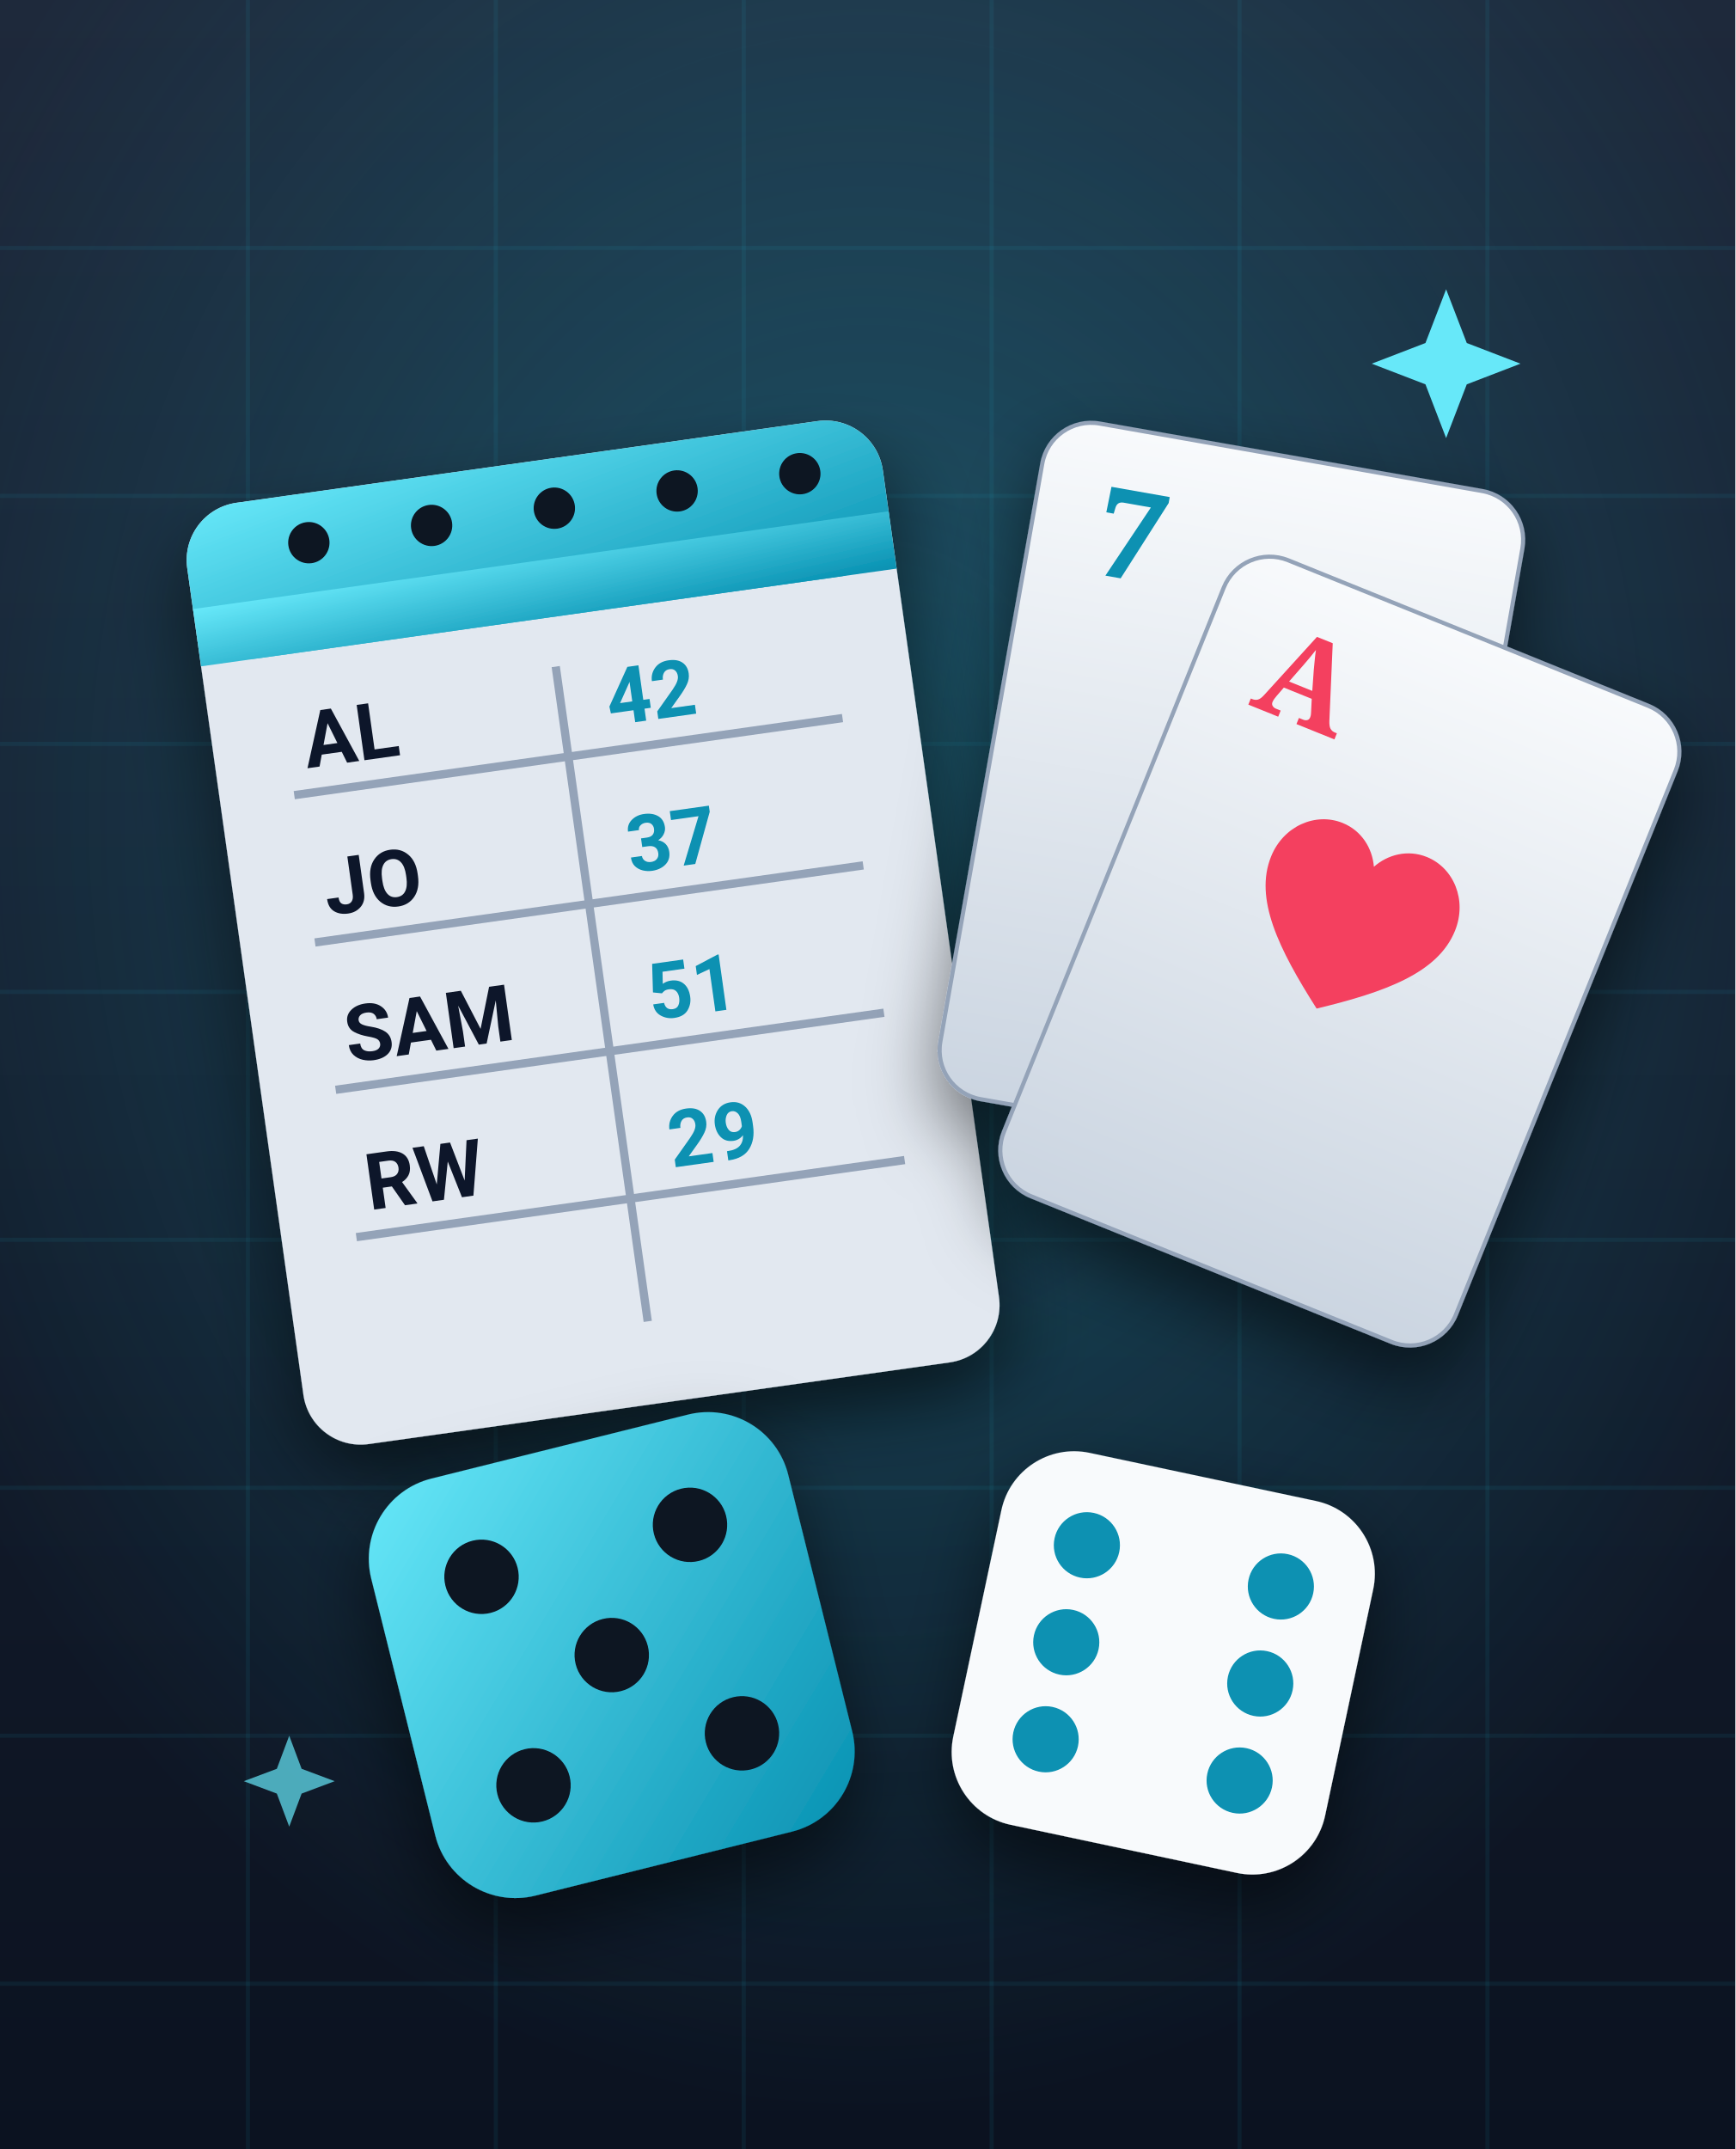
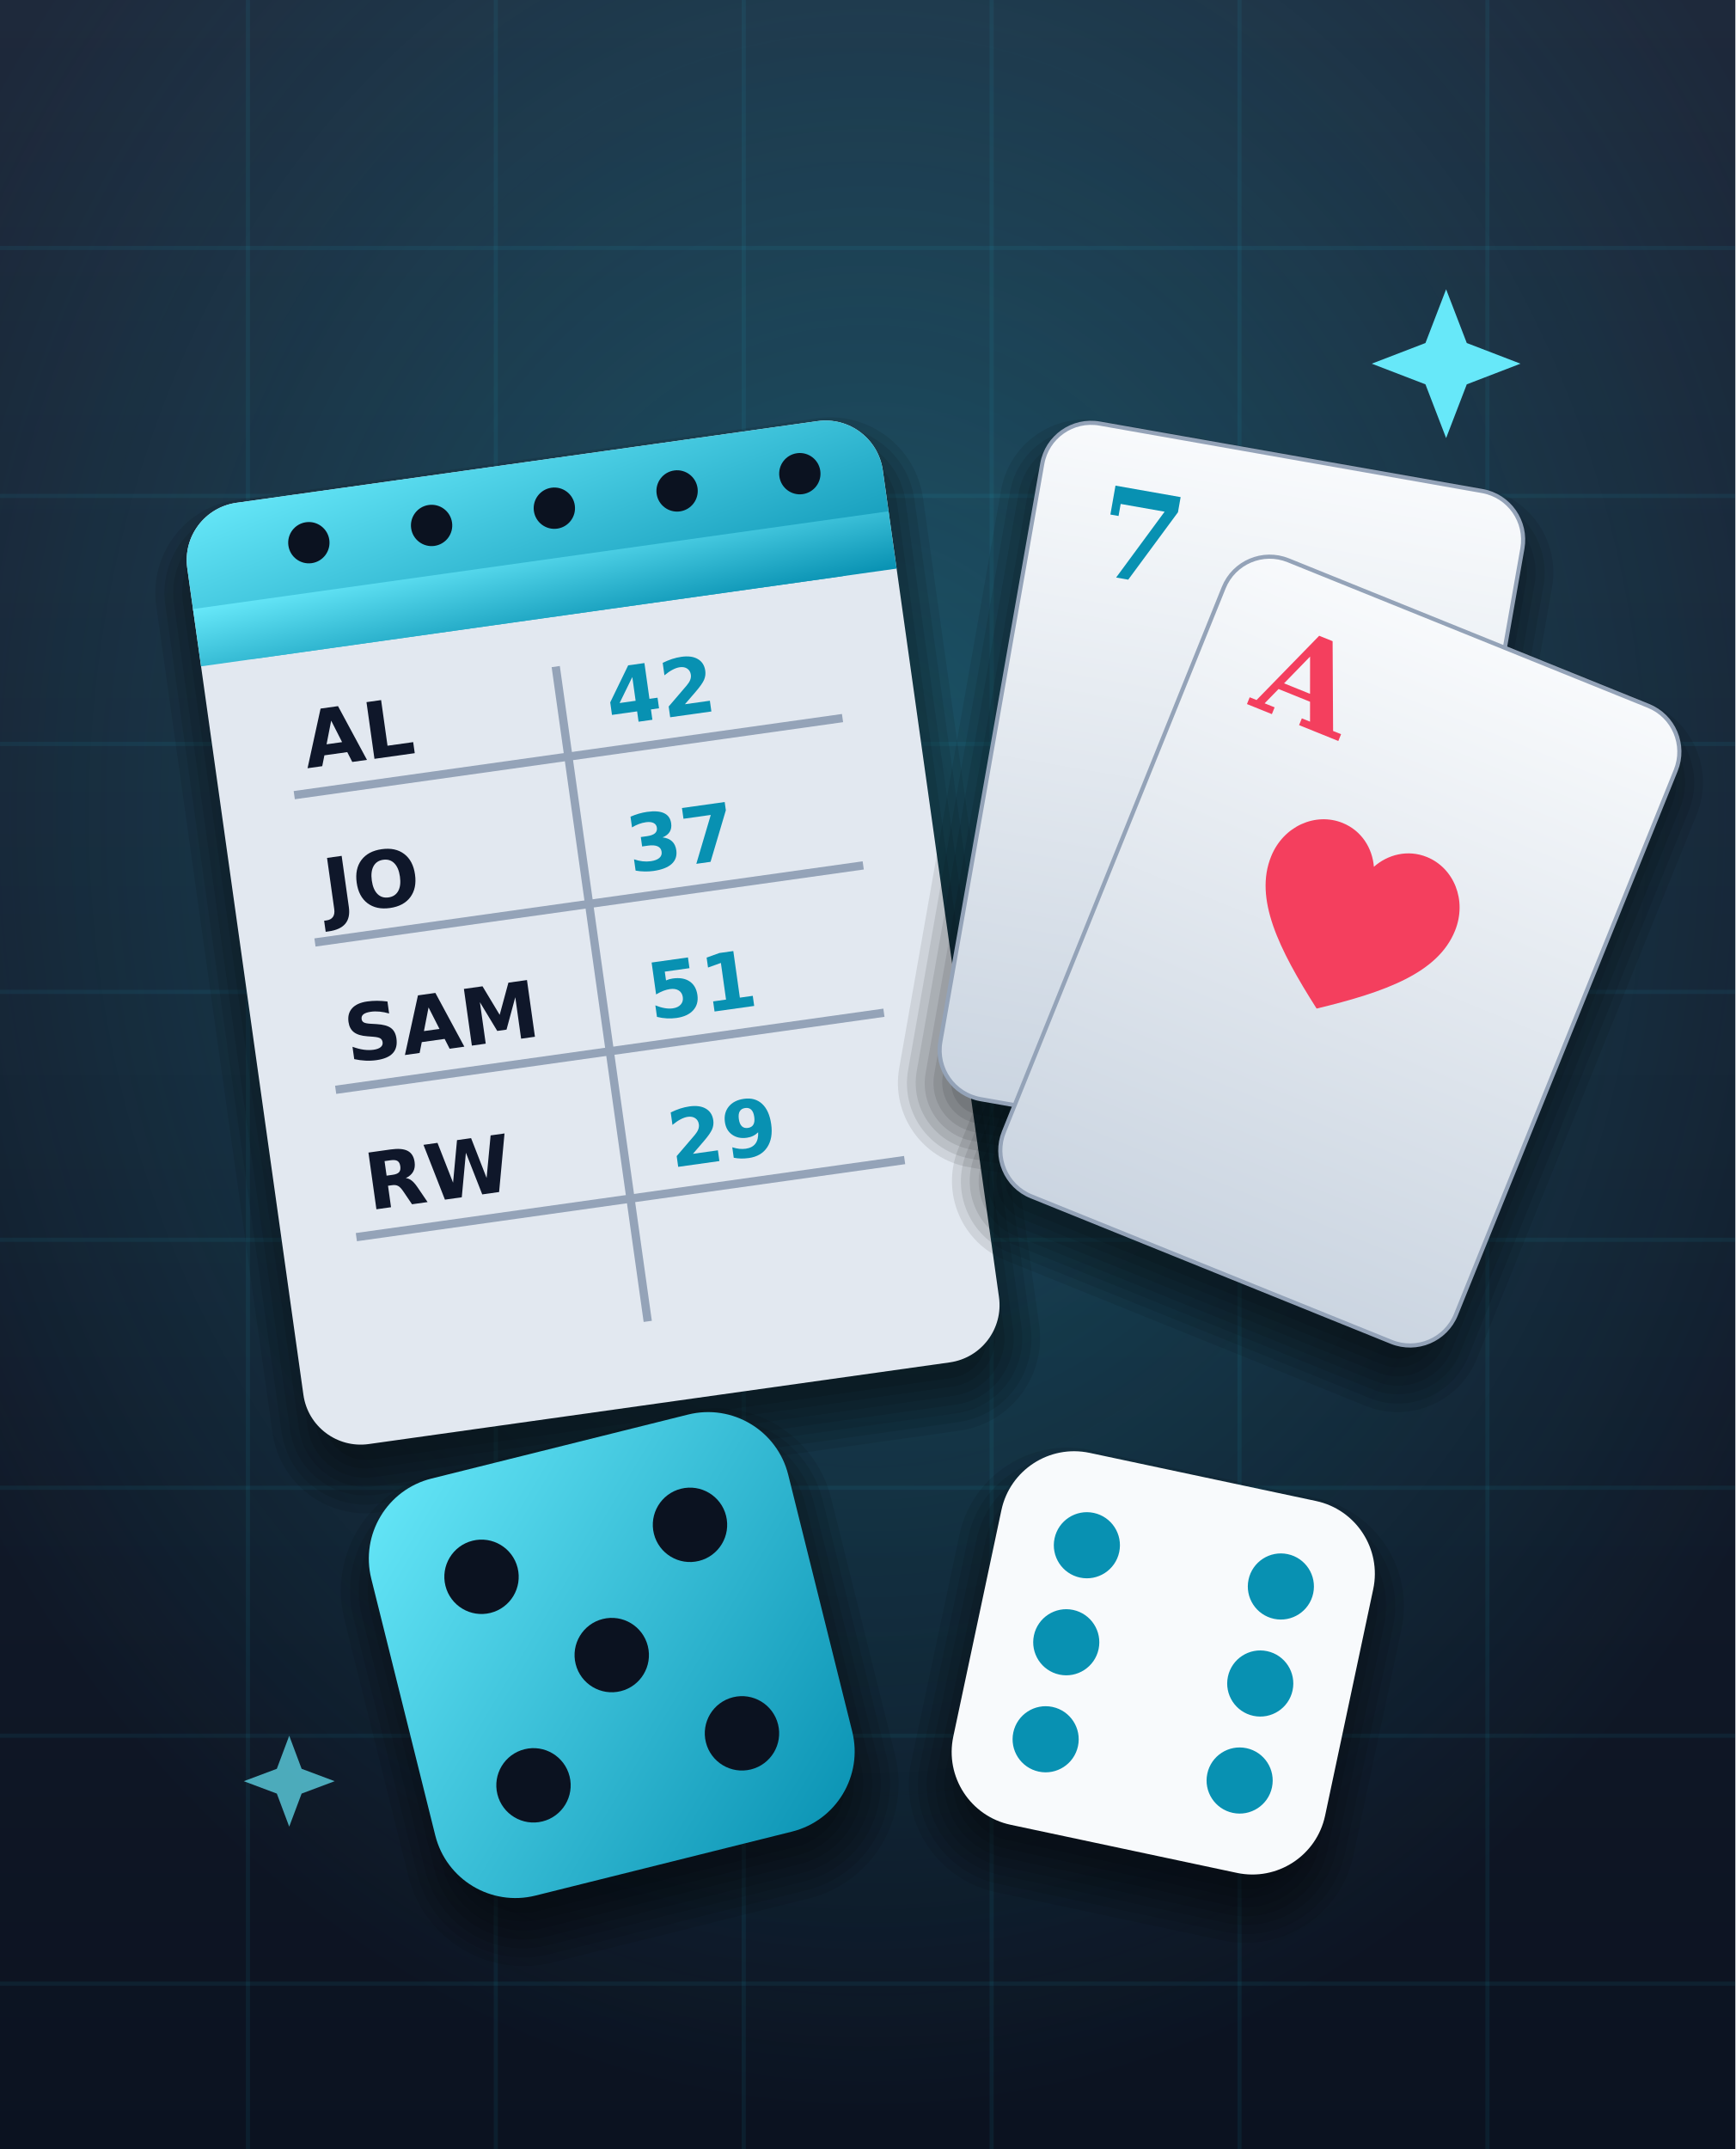
<svg xmlns="http://www.w3.org/2000/svg" width="420" height="520" viewBox="0 0 420 520">
  <defs>
    <linearGradient id="bg" x1="0" y1="0" x2="0" y2="1">
      <stop offset="0" stop-color="#1e293b" />
      <stop offset="1" stop-color="#0b1220" />
    </linearGradient>
    <radialGradient id="glow" cx=".5" cy=".38" r=".6">
      <stop offset="0" stop-color="#22d3ee" stop-opacity=".28" />
      <stop offset="1" stop-color="#22d3ee" stop-opacity="0" />
    </radialGradient>
    <linearGradient id="cy" x1="0" y1="0" x2="1" y2="1">
      <stop offset="0" stop-color="#67e8f9" />
      <stop offset="1" stop-color="#0891b2" />
    </linearGradient>
    <linearGradient id="card" x1="0" y1="0" x2="0" y2="1">
      <stop offset="0" stop-color="#f8fafc" />
      <stop offset="1" stop-color="#cbd5e1" />
    </linearGradient>
-     <filter id="sh" x="-20%" y="-20%" width="140%" height="140%">
-       <feDropShadow dx="0" dy="8" stdDeviation="9" flood-color="#000" flood-opacity=".55" />
-     </filter>
  </defs>
  <rect width="420" height="520" fill="url(#bg)" />
  <rect width="420" height="520" fill="url(#glow)" />
  <g stroke="#22d3ee" stroke-opacity=".07" stroke-width="1">
    <path d="M0 60h420M0 120h420M0 180h420M0 240h420M0 300h420M0 360h420M0 420h420M0 480h420" />
    <path d="M60 0v520M120 0v520M180 0v520M240 0v520M300 0v520M360 0v520" />
  </g>
-   <g filter="url(#sh)" transform="rotate(-8 150 250)">
+   <g transform="rotate(-8 150 250)" fill="#000" fill-opacity="0.090">
+     <rect x="66.2" y="122.2" width="161.6" height="221.6" rx="9.8" />
+     <rect x="64.0" y="120.0" width="165.9" height="225.9" rx="12.0" />
+     <rect x="61.9" y="117.9" width="170.2" height="230.2" rx="14.1" />
+     <rect x="59.8" y="115.8" width="174.5" height="234.5" rx="16.2" />
+     <rect x="57.6" y="113.6" width="178.8" height="238.8" rx="18.4" />
+     <rect x="55.5" y="111.5" width="183.1" height="243.1" rx="20.5" />
+     <rect x="53.3" y="109.3" width="187.4" height="247.4" rx="22.7" />
+   </g>
+   <g transform="rotate(-8 150 250)">
    <rect x="62" y="110" width="170" height="230" rx="14" fill="#e2e8f0" />
    <rect x="62" y="110" width="170" height="38" rx="14" fill="url(#cy)" />
    <rect x="62" y="134" width="170" height="14" fill="url(#cy)" />
    <g fill="#0b1220">
      <circle cx="92" cy="122" r="5" />
      <circle cx="122" cy="122" r="5" />
      <circle cx="152" cy="122" r="5" />
      <circle cx="182" cy="122" r="5" />
      <circle cx="212" cy="122" r="5" />
    </g>
    <g stroke="#94a3b8" stroke-width="2">
      <path d="M80 182h134M80 218h134M80 254h134M80 290h134" />
      <path d="M147 160v160" />
    </g>
-     <g fill="#0f172a" font-family="Segoe UI, Roboto, Arial, sans-serif" font-weight="700" font-size="19">
-       <text x="84" y="176">AL</text>
-       <text x="158" y="176" fill="#0891b2">42</text>
-       <text x="84" y="212">JO</text>
-       <text x="158" y="212" fill="#0891b2">37</text>
-       <text x="84" y="248">SAM</text>
-       <text x="158" y="248" fill="#0891b2">51</text>
-       <text x="84" y="284">RW</text>
-       <text x="158" y="284" fill="#0891b2">29</text>
+     <g fill="#0f172a">
+       <path transform="translate(84.00 176.00) scale(0.00928 -0.00928)" d="M1094 272H492L397 0H10L563 1493H1022L1575 0H1188ZM588 549H997L793 1143Z" />
+       <path transform="translate(98.70 176.00) scale(0.00928 -0.00928)" d="M188 1493H573V291H1249V0H188Z" />
+     </g>
+     <g fill="#0891b2">
+       <path transform="translate(158.00 176.00) scale(0.00928 -0.00928)" d="M754 1176 332 551H754ZM690 1493H1118V551H1331V272H1118V0H754V272H92V602Z" />
+       <path transform="translate(171.22 176.00) scale(0.00928 -0.00928)" d="M590 283H1247V0H162V283L707 764Q780 830 815 893Q850 956 850 1024Q850 1129 780 1193Q709 1257 592 1257Q502 1257 395 1218Q288 1180 166 1104V1432Q296 1475 423 1498Q550 1520 672 1520Q940 1520 1088 1402Q1237 1284 1237 1073Q1237 951 1174 846Q1111 740 909 563Z" />
+     </g>
+     <g fill="#0f172a">
+       <path transform="translate(84.00 212.00) scale(0.00928 -0.00928)" d="M188 1493H573V145Q573 -134 422 -272Q270 -410 -37 -410H-115V-119H-55Q65 -119 126 -52Q188 15 188 145Z" />
+       <path transform="translate(91.07 212.00) scale(0.00928 -0.00928)" d="M870 1241Q694 1241 597 1111Q500 981 500 745Q500 510 597 380Q694 250 870 250Q1047 250 1144 380Q1241 510 1241 745Q1241 981 1144 1111Q1047 1241 870 1241ZM870 1520Q1230 1520 1434 1314Q1638 1108 1638 745Q1638 383 1434 177Q1230 -29 870 -29Q511 -29 306 177Q102 383 102 745Q102 1108 306 1314Q511 1520 870 1520Z" />
+     </g>
+     <g fill="#0891b2">
+       <path transform="translate(158.00 212.00) scale(0.00928 -0.00928)" d="M954 805Q1105 766 1184 670Q1262 573 1262 424Q1262 202 1092 86Q922 -29 596 -29Q481 -29 366 -10Q250 8 137 45V342Q245 288 352 260Q458 233 561 233Q714 233 796 286Q877 339 877 438Q877 540 794 592Q710 645 547 645H393V893H555Q700 893 771 938Q842 984 842 1077Q842 1163 773 1210Q704 1257 578 1257Q485 1257 390 1236Q295 1215 201 1174V1456Q315 1488 427 1504Q539 1520 647 1520Q938 1520 1082 1424Q1227 1329 1227 1137Q1227 1006 1158 922Q1089 839 954 805Z" />
+       <path transform="translate(171.22 212.00) scale(0.00928 -0.00928)" d="M137 1493H1262V1276L680 0H305L856 1210H137Z" />
+     </g>
+     <g fill="#0f172a">
+       <path transform="translate(84.00 248.00) scale(0.00928 -0.00928)" d="M1227 1446V1130Q1104 1185 987 1213Q870 1241 766 1241Q628 1241 562 1203Q496 1165 496 1085Q496 1025 540 992Q585 958 702 934L866 901Q1115 851 1220 749Q1325 647 1325 459Q1325 212 1178 92Q1032 -29 731 -29Q589 -29 446 -2Q303 25 160 78V403Q303 327 436 288Q570 250 694 250Q820 250 887 292Q954 334 954 412Q954 482 908 520Q863 558 727 588L578 621Q354 669 250 774Q147 879 147 1057Q147 1280 291 1400Q435 1520 705 1520Q828 1520 958 1502Q1088 1483 1227 1446Z" />
+       <path transform="translate(97.68 248.00) scale(0.00928 -0.00928)" d="M1094 272H492L397 0H10L563 1493H1022L1575 0H1188ZM588 549H997L793 1143Z" />
+       <path transform="translate(112.39 248.00) scale(0.00928 -0.00928)" d="M188 1493H678L1018 694L1360 1493H1849V0H1485V1092L1141 287H897L553 1092V0H188Z" />
+     </g>
+     <g fill="#0891b2">
+       <path transform="translate(158.00 248.00) scale(0.00928 -0.00928)" d="M217 1493H1174V1210H524V979Q568 991 612 998Q657 1004 705 1004Q978 1004 1130 868Q1282 731 1282 487Q1282 245 1116 108Q951 -29 657 -29Q530 -29 406 -4Q281 20 158 70V373Q280 303 390 268Q499 233 596 233Q736 233 816 302Q897 370 897 487Q897 605 816 673Q736 741 596 741Q513 741 419 720Q325 698 217 653Z" />
+       <path transform="translate(171.22 248.00) scale(0.00928 -0.00928)" d="M240 266H580V1231L231 1159V1421L578 1493H944V266H1284V0H240Z" />
+     </g>
+     <g fill="#0f172a">
+       <path transform="translate(84.00 284.00) scale(0.00928 -0.00928)" d="M735 831Q856 831 908 876Q961 921 961 1024Q961 1126 908 1170Q856 1214 735 1214H573V831ZM573 565V0H188V1493H776Q1071 1493 1208 1394Q1346 1295 1346 1081Q1346 933 1274 838Q1203 743 1059 698Q1138 680 1200 616Q1263 553 1327 424L1536 0H1126L944 371Q889 483 832 524Q776 565 682 565Z" />
+       <path transform="translate(98.63 284.00) scale(0.00928 -0.00928)" d="M61 1493H430L688 408L944 1493H1315L1571 408L1829 1493H2195L1843 0H1399L1128 1135L860 0H416Z" />
+     </g>
+     <g fill="#0891b2">
+       <path transform="translate(158.00 284.00) scale(0.00928 -0.00928)" d="M590 283H1247V0H162V283L707 764Q780 830 815 893Q850 956 850 1024Q850 1129 780 1193Q709 1257 592 1257Q502 1257 395 1218Q288 1180 166 1104V1432Q296 1475 423 1498Q550 1520 672 1520Q940 1520 1088 1402Q1237 1284 1237 1073Q1237 951 1174 846Q1111 740 909 563Z" />
+       <path transform="translate(171.22 284.00) scale(0.00928 -0.00928)" d="M205 33V309Q297 266 381 244Q465 223 547 223Q719 223 815 318Q911 414 928 602Q860 552 783 527Q706 502 616 502Q387 502 246 636Q106 769 106 987Q106 1228 262 1373Q419 1518 682 1518Q974 1518 1134 1321Q1294 1124 1294 764Q1294 394 1107 182Q920 -29 594 -29Q489 -29 393 -14Q297 2 205 33ZM680 752Q781 752 832 818Q883 883 883 1014Q883 1144 832 1210Q781 1276 680 1276Q579 1276 528 1210Q477 1144 477 1014Q477 883 528 818Q579 752 680 752Z" />
    </g>
  </g>
-   <g filter="url(#sh)">
+   <g transform="rotate(10 300 210)" fill="#000" fill-opacity="0.090">
+     <rect x="240.2" y="122.2" width="109.6" height="157.6" rx="7.8" />
+     <rect x="238.0" y="120.0" width="113.9" height="161.9" rx="10.0" />
+     <rect x="235.9" y="117.9" width="118.2" height="166.2" rx="12.1" />
+     <rect x="233.8" y="115.8" width="122.5" height="170.5" rx="14.2" />
+     <rect x="231.6" y="113.6" width="126.8" height="174.8" rx="16.4" />
+     <rect x="229.5" y="111.5" width="131.1" height="179.1" rx="18.5" />
+     <rect x="227.3" y="109.3" width="135.4" height="183.4" rx="20.7" />
+   </g>
+   <g transform="rotate(22 330 240)" fill="#000" fill-opacity="0.090">
+     <rect x="266.2" y="162.2" width="109.6" height="157.6" rx="7.8" />
+     <rect x="264.0" y="160.0" width="113.9" height="161.9" rx="10.0" />
+     <rect x="261.9" y="157.9" width="118.2" height="166.2" rx="12.1" />
+     <rect x="259.8" y="155.8" width="122.5" height="170.5" rx="14.2" />
+     <rect x="257.6" y="153.6" width="126.8" height="174.8" rx="16.4" />
+     <rect x="255.5" y="151.5" width="131.1" height="179.1" rx="18.5" />
+     <rect x="253.3" y="149.3" width="135.4" height="183.4" rx="20.7" />
+   </g>
+   <g>
    <g transform="rotate(10 300 210)">
      <rect x="236" y="110" width="118" height="166" rx="12" fill="url(#card)" stroke="#94a3b8" />
-       <text x="252" y="146" font-family="Georgia, serif" font-size="30" font-weight="700" fill="#0891b2">7</text>
+       <g fill="#0891b2">
+         <path transform="translate(252.00 146.00) scale(0.01465 -0.01465)" d="M1255 1239 639 0H436L1036 1210H299V1008H162V1493H1255Z" />
+       </g>
      <path d="M295 180l20 26-20 26-20-26z" fill="#0891b2" />
    </g>
    <g transform="rotate(22 330 240)">
      <rect x="262" y="150" width="118" height="166" rx="12" fill="url(#card)" stroke="#94a3b8" />
-       <text x="278" y="186" font-family="Georgia, serif" font-size="30" font-weight="700" fill="#f43f5e">A</text>
+       <g fill="#f43f5e">
+         <path transform="translate(278.00 186.00) scale(0.01465 -0.01465)" d="M-16 0V121H106L668 1493H907L1470 121H1612V0H913V121H1059L936 426H375L250 121H428V0ZM424 547H887L657 1118Z" />
+       </g>
      <path d="M321 248c-14-10-24-19-24-30 0-8 6-14 13-14 5 0 9 3 11 7 2-4 6-7 11-7 7 0 13 6 13 14 0 11-10 20-24 30z" fill="#f43f5e" />
    </g>
  </g>
-   <g filter="url(#sh)">
+   <g transform="rotate(-14 150 400)" fill="#000" fill-opacity="0.090">
+     <rect x="100.2" y="360.2" width="95.6" height="95.6" rx="15.8" />
+     <rect x="98.0" y="358.0" width="99.9" height="99.9" rx="18.0" />
+     <rect x="95.9" y="355.9" width="104.2" height="104.2" rx="20.1" />
+     <rect x="93.8" y="353.8" width="108.5" height="108.5" rx="22.2" />
+     <rect x="91.6" y="351.6" width="112.8" height="112.8" rx="24.4" />
+     <rect x="89.5" y="349.5" width="117.1" height="117.1" rx="26.5" />
+     <rect x="87.3" y="347.3" width="121.4" height="121.4" rx="28.7" />
+   </g>
+   <g transform="rotate(12 280 400)" fill="#000" fill-opacity="0.090">
+     <rect x="240.2" y="368.2" width="83.6" height="83.6" rx="13.8" />
+     <rect x="238.0" y="366.0" width="87.9" height="87.9" rx="16.0" />
+     <rect x="235.9" y="363.9" width="92.2" height="92.2" rx="18.1" />
+     <rect x="233.8" y="361.8" width="96.5" height="96.5" rx="20.2" />
+     <rect x="231.6" y="359.6" width="100.8" height="100.8" rx="22.4" />
+     <rect x="229.5" y="357.5" width="105.1" height="105.1" rx="24.5" />
+     <rect x="227.3" y="355.3" width="109.4" height="109.4" rx="26.7" />
+   </g>
+   <g>
    <g transform="rotate(-14 150 400)">
      <rect x="96" y="348" width="104" height="104" rx="20" fill="url(#cy)" />
      <g fill="#0b1220">
        <circle cx="122" cy="374" r="9" />
        <circle cx="174" cy="374" r="9" />
        <circle cx="148" cy="400" r="9" />
        <circle cx="122" cy="426" r="9" />
        <circle cx="174" cy="426" r="9" />
      </g>
    </g>
    <g transform="rotate(12 280 400)">
      <rect x="236" y="356" width="92" height="92" rx="18" fill="#f8fafc" />
      <g fill="#0891b2">
        <circle cx="258" cy="378" r="8" />
        <circle cx="306" cy="378" r="8" />
        <circle cx="258" cy="402" r="8" />
        <circle cx="306" cy="402" r="8" />
        <circle cx="258" cy="426" r="8" />
        <circle cx="306" cy="426" r="8" />
      </g>
    </g>
  </g>
  <g fill="#67e8f9">
    <path d="M350 70l5 13 13 5-13 5-5 13-5-13-13-5 13-5z" />
    <path d="M70 420l3 8 8 3-8 3-3 8-3-8-8-3 8-3z" opacity=".7" />
  </g>
</svg>
